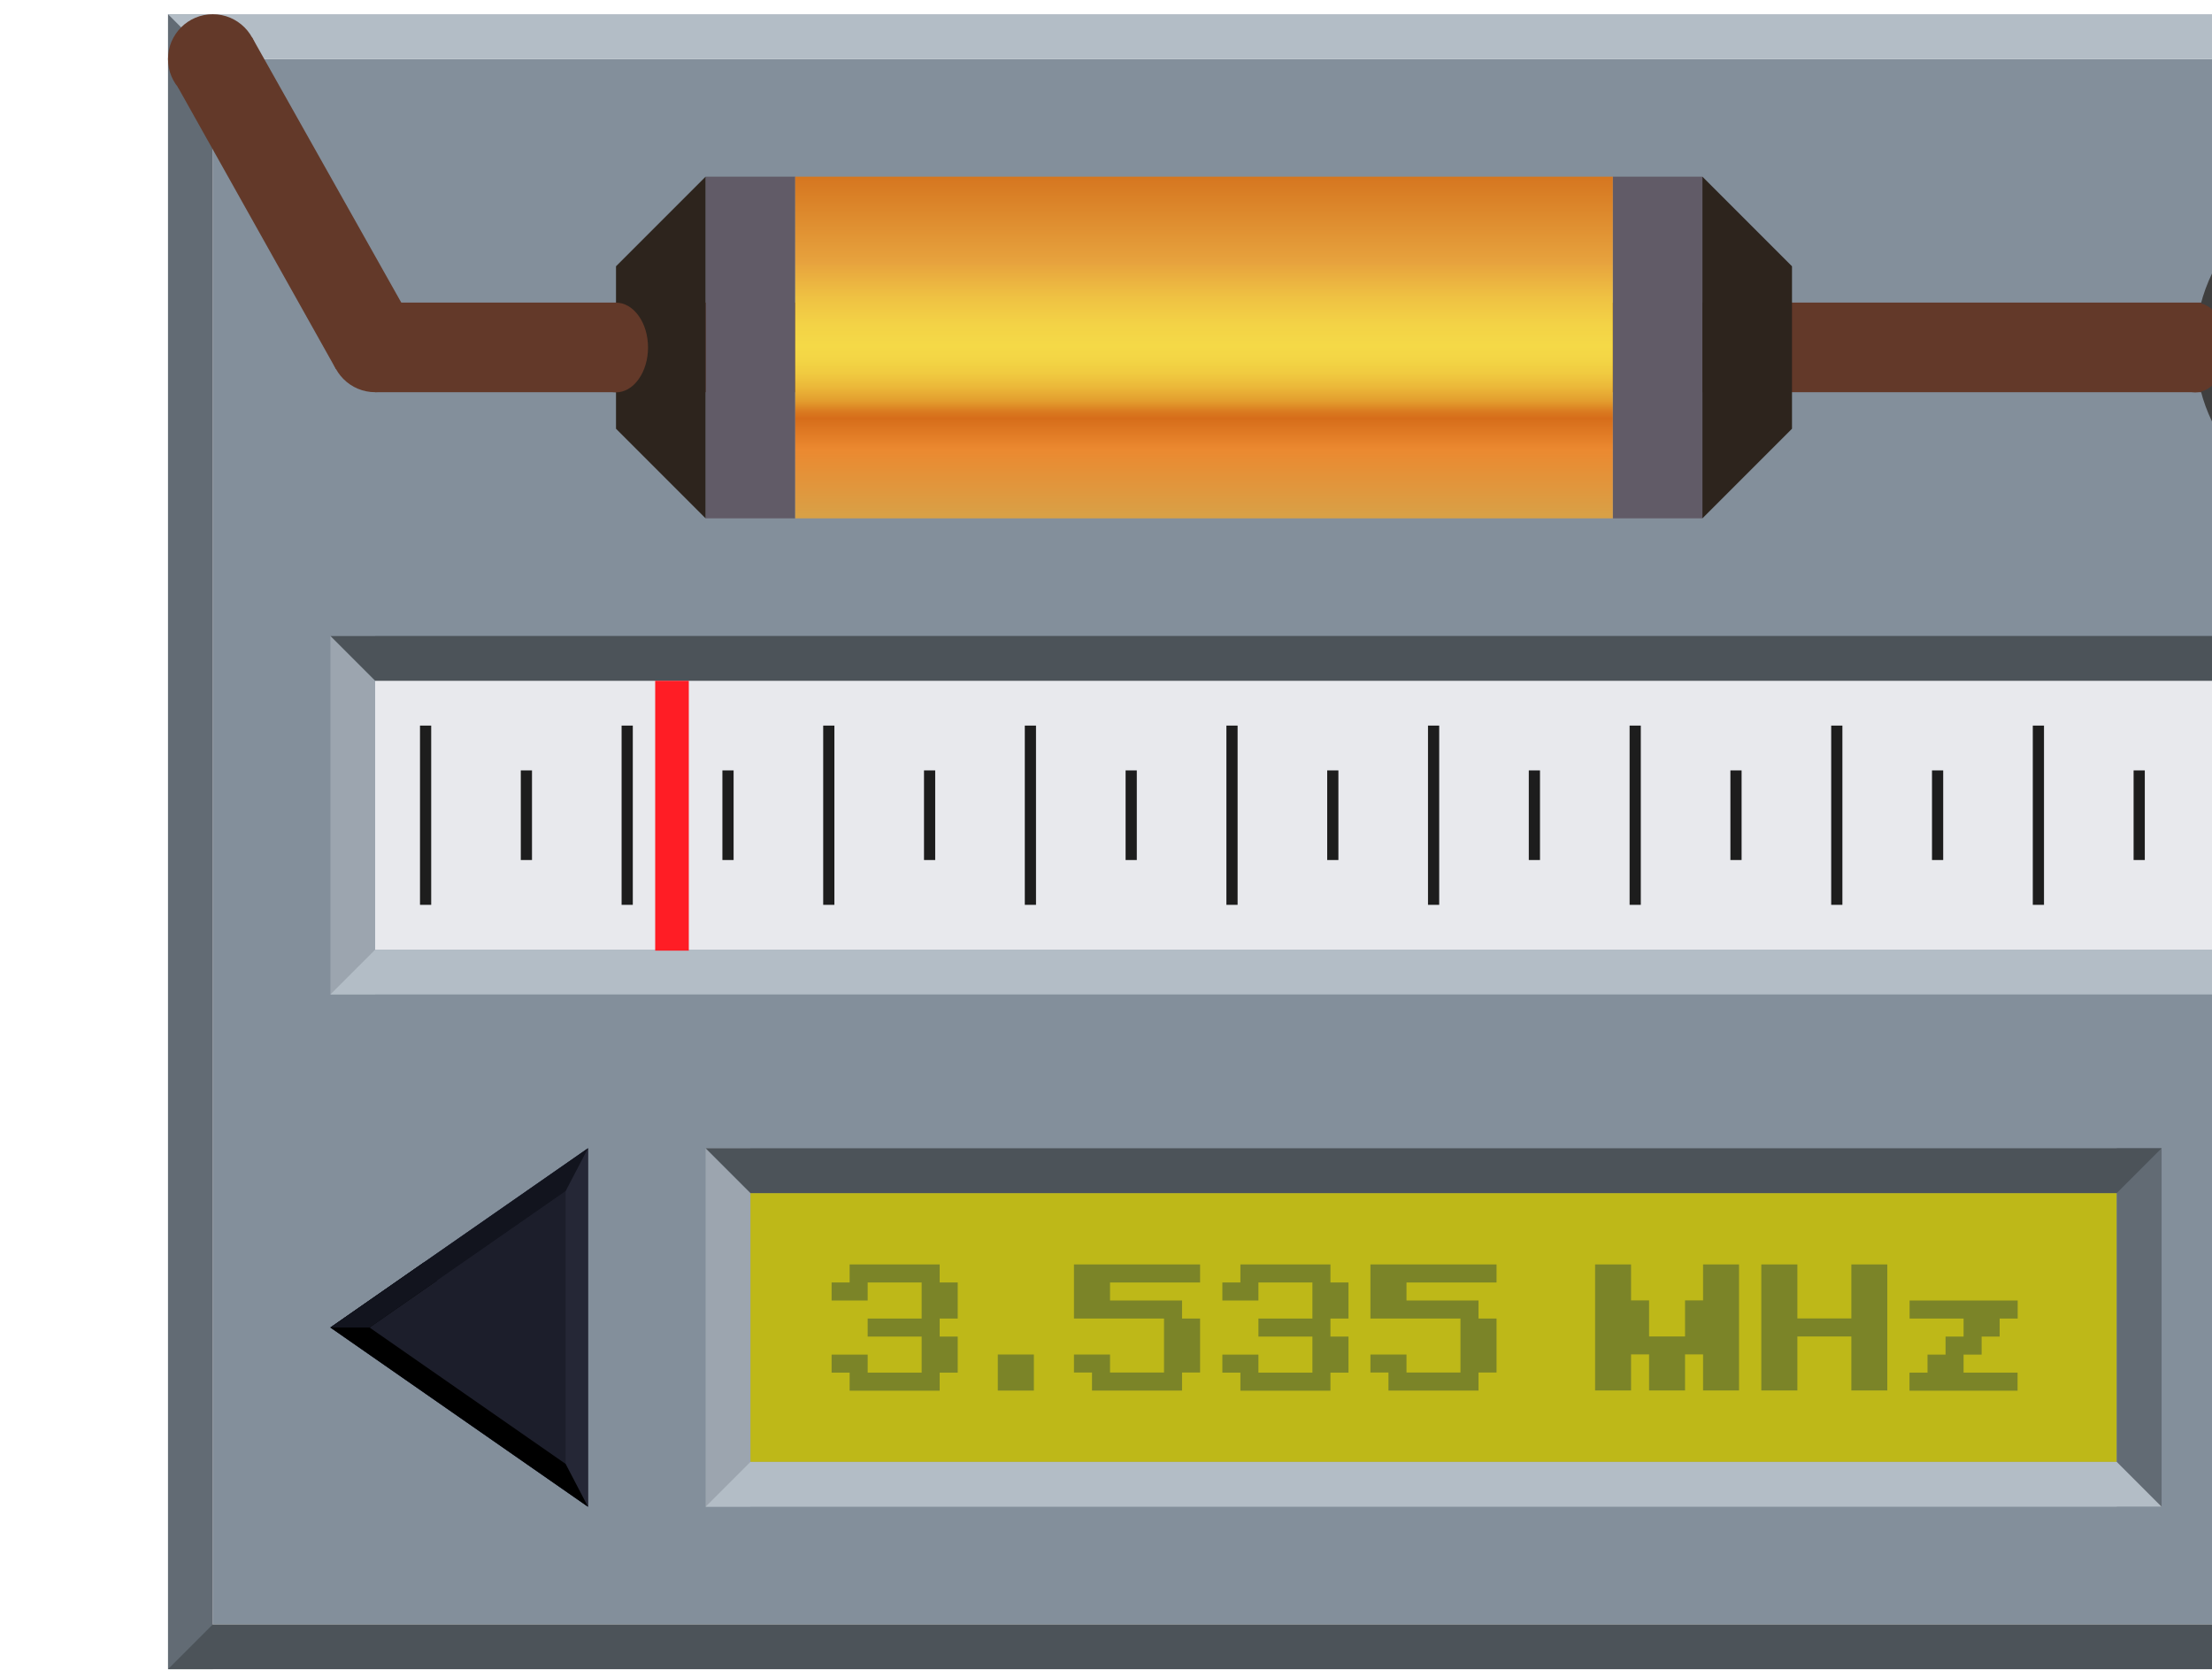
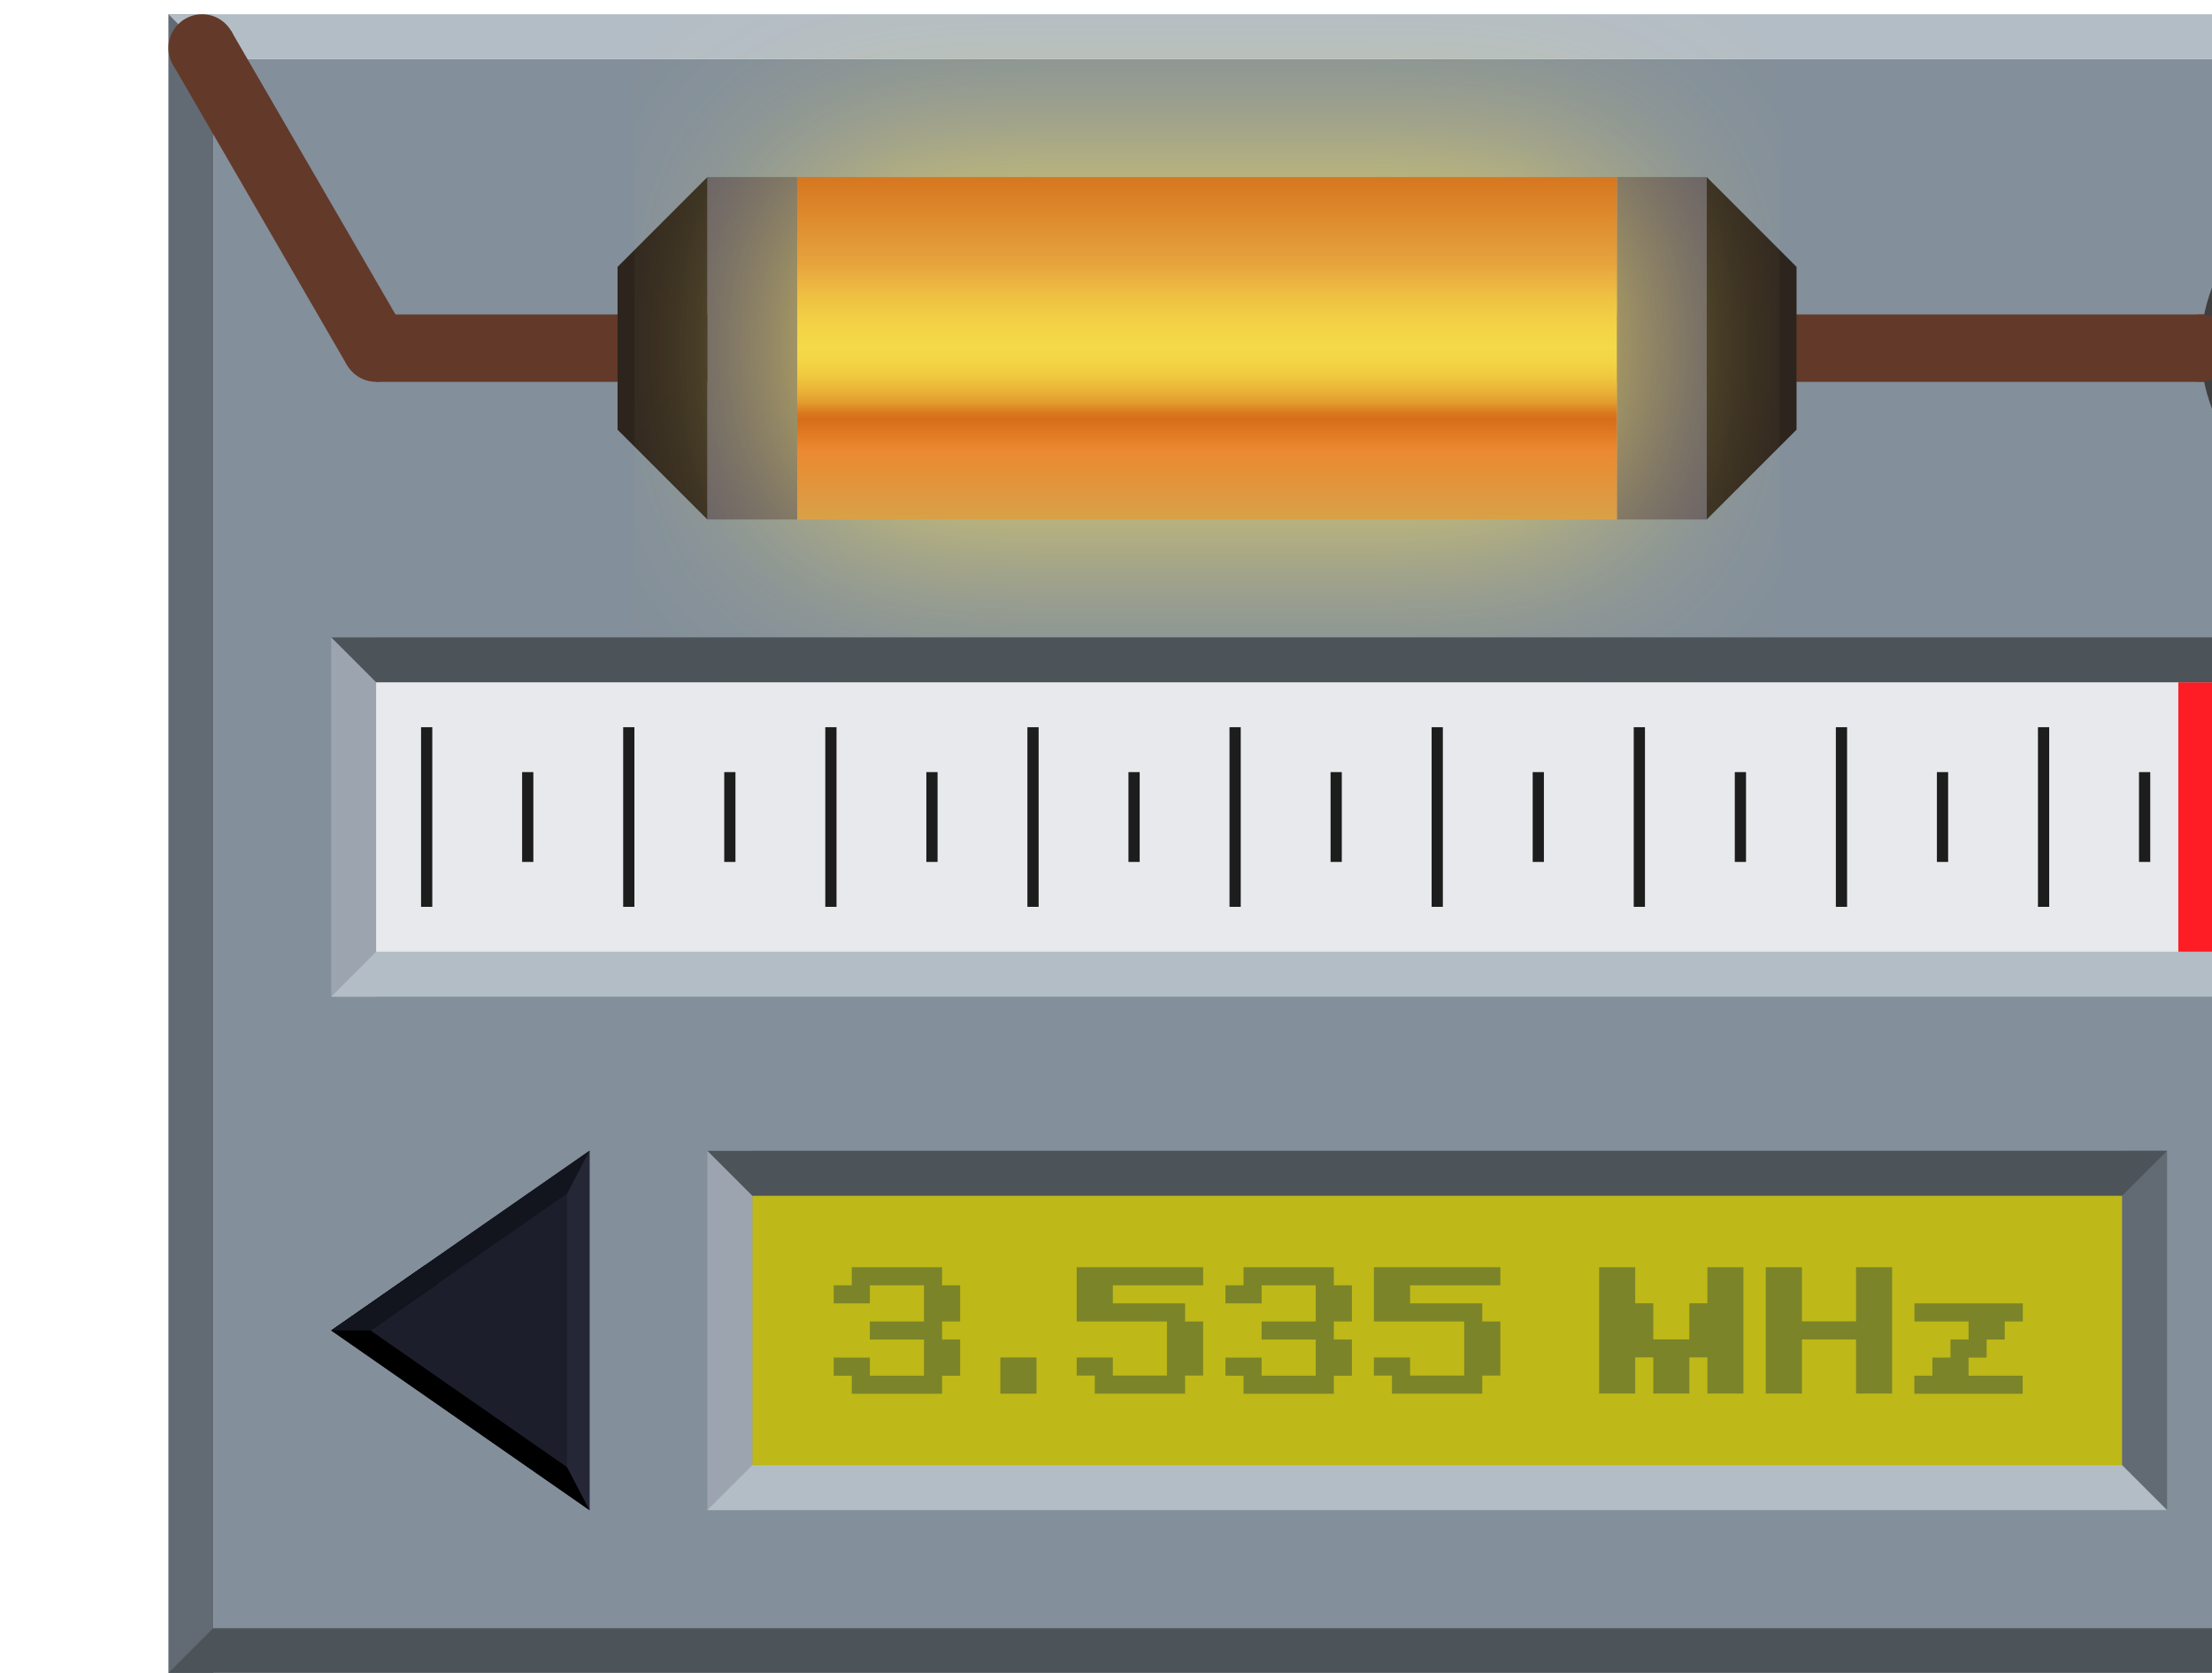
- <svg xmlns="http://www.w3.org/2000/svg" id="Ebene_2" data-name="Ebene 2" viewBox="0 0 197.5 149">
+ <svg xmlns="http://www.w3.org/2000/svg" id="Ebene_2" data-name="Ebene 2" viewBox="0 0 197 149">
  <defs>
    <clipPath id="clippath">
-       <rect id="Exportfläche" width="197.5" height="149" fill="none" />
+       <rect x="56.5" y="1.27" width="102" height="59.5" fill="none" />
    </clipPath>
    <linearGradient id="Unbenannter_Verlauf_41" data-name="Unbenannter Verlauf 41" x1="107.5" y1="15.56" x2="107.5" y2="46.24" gradientUnits="userSpaceOnUse">
      <stop offset="0" stop-color="#d5751f" />
      <stop offset=".26" stop-color="#e7a33e" />
      <stop offset=".27" stop-color="#e8a73e" />
      <stop offset=".36" stop-color="#efc243" />
      <stop offset=".44" stop-color="#f3d346" />
      <stop offset=".5" stop-color="#f5d947" />
      <stop offset=".54" stop-color="#f3d545" />
      <stop offset=".58" stop-color="#f0ca40" />
      <stop offset=".62" stop-color="#ebb739" />
      <stop offset=".66" stop-color="#e39d2e" />
      <stop offset=".69" stop-color="#da7b20" />
      <stop offset=".71" stop-color="#d66d1a" />
      <stop offset=".8" stop-color="#eb8930" />
      <stop offset="1" stop-color="#d8a147" />
    </linearGradient>
+     <filter id="outer-glow-1" x="44" y="-12" width="127" height="86" filterUnits="userSpaceOnUse">
+       <feOffset dx="0" dy="0" />
+       <feGaussianBlur result="blur" stdDeviation="9" />
+       <feFlood flood-color="#ebd660" flood-opacity="1" />
+       <feComposite in2="blur" operator="in" />
+       <feComposite in="SourceGraphic" />
+     </filter>
  </defs>
  <g id="Seite_25" data-name="Seite 25">
    <g id="_3535" data-name="3535">
-       <g clip-path="url(#clippath)">
-         <path id="Modul" d="M19,5.27v139.73h218V5.27H19ZM222.5,84.77H33.5v-24h189v24Z" fill="#838f9b" />
-         <g id="Rahmen_Modul" data-name="Rahmen Modul">
-           <rect id="Exportfläche-2" data-name="Exportfläche" x="15" y="1.27" width="4" height="147.73" fill="#626b74" />
-           <polygon points="241 1.27 15 1.27 19 5.27 237 5.27 241 1.27" fill="#b3bdc6" />
-           <polygon points="237 145 19 145 15 149 241 149 237 145" fill="#4c5359" />
+       <rect id="Exportfläche" width="197" height="149" fill="none" />
+       <polygon id="Modul" points="197 84.77 33.5 84.77 33.5 60.77 197 60.77 197 5.27 19 5.27 19 145 197 145 197 84.77" fill="#838f9b" />
+       <g id="Rahmen_Modul" data-name="Rahmen Modul">
+         <rect id="Links" x="15" y="1.27" width="4" height="147.73" fill="#626b74" />
+         <polygon id="Unten" points="19 145 15 149 197 149 197 145 19 145" fill="#4c5359" />
+         <polygon id="Oben" points="197 1.27 15 1.27 19 5.27 197 5.27 197 1.27" fill="#b3bdc6" />
+       </g>
+       <g id="Pfeil_Links" data-name="Pfeil Links">
+         <polygon points="29.5 118.5 52.5 134.5 52.5 102.5 29.5 118.5" fill="#1c1e2b" />
+         <path d="M50.5,106.33v24.34s-17.5-12.17-17.5-12.17l17.5-12.17M52.5,102.5l-23,16,23,16v-32h0Z" fill="#252736" />
+         <polygon points="33 118.5 39.01 114.32 37.86 112.68 29.5 118.5 52.5 134.5 50.5 130.67 33 118.5" />
+         <polygon points="33 118.5 50.5 106.33 52.5 102.5 29.5 118.5 33 118.5" fill="#12141e" />
+       </g>
+       <g id="Display">
+         <rect id="Display-2" data-name="Display" x="67" y="106.5" width="122" height="24" fill="#beb818" />
+         <g>
+           <rect x="69" y="106.5" width="118" height="24" fill="none" />
+           <path d="M74.25,114.48h1.61v-1.61h8.04v1.61h1.61v3.22h-1.61v1.61h1.61v3.22h-1.61v1.61h-8.04v-1.61h-1.61v-1.61h3.22v1.61h4.82v-3.22h-4.82v-1.61h4.82v-3.22h-4.82v1.61h-3.22v-1.61Z" fill="#7b8428" />
+           <path d="M89.09,120.91h3.22v3.22h-3.22v-3.22Z" fill="#7b8428" />
+           <path d="M95.9,112.87h11.25v1.61h-8.04v1.61h6.43v1.61h1.61v4.82h-1.61v1.61h-8.04v-1.61h-1.61v-1.61h3.22v1.61h4.82v-4.82h-8.04v-4.82Z" fill="#7b8428" />
+           <path d="M109.14,114.48h1.61v-1.61h8.04v1.61h1.61v3.22h-1.61v1.61h1.61v3.22h-1.61v1.61h-8.04v-1.61h-1.61v-1.61h3.22v1.61h4.82v-3.22h-4.82v-1.61h4.82v-3.22h-4.82v1.61h-3.22v-1.61Z" fill="#7b8428" />
+           <path d="M122.37,112.87h11.25v1.61h-8.04v1.61h6.43v1.61h1.61v4.82h-1.61v1.61h-8.04v-1.61h-1.61v-1.61h3.22v1.61h4.82v-4.82h-8.04v-4.82Z" fill="#7b8428" />
+           <path d="M142.42,112.87h3.21v3.21h1.61v3.22h3.21v-3.22h1.61v-3.21h3.21v11.25h-3.21v-3.22h-1.61v3.22h-3.21v-3.22h-1.61v3.22h-3.21v-11.25Z" fill="#7b8428" />
+           <path d="M157.26,112.87h3.22v4.82h4.82v-4.82h3.21v11.25h-3.21v-4.82h-4.82v4.82h-3.22v-11.25Z" fill="#7b8428" />
+           <path d="M170.5,116.09h9.65v1.61h-1.61v1.61h-1.61v1.61h-1.61v1.61h4.82v1.61h-9.65v-1.61h1.61v-1.61h1.61v-1.61h1.61v-1.61h-4.82v-1.61Z" fill="#7b8428" />
        </g>
-         <g id="Pfeil_Links" data-name="Pfeil Links">
-           <polygon points="29.5 118.5 52.5 134.5 52.5 102.5 29.5 118.5" fill="#1c1e2b" />
-           <path d="M50.5,106.33v24.34s-17.5-12.17-17.5-12.17l17.5-12.17M52.5,102.5l-23,16,23,16v-32h0Z" fill="#252736" />
-           <polygon points="33 118.5 39.01 114.32 37.86 112.68 29.5 118.5 52.5 134.5 50.5 130.67 33 118.5" />
-           <polygon points="33 118.5 50.5 106.33 52.5 102.5 29.5 118.5 33 118.5" fill="#12141e" />
+         <g id="Kante_Display" data-name="Kante Display">
+           <rect x="63" y="102.5" width="4" height="32" fill="#9ca5af" />
+           <rect x="189" y="102.5" width="4" height="32" fill="#626b74" />
+           <polygon points="193 134.5 63 134.5 67 130.5 189 130.5 193 134.5" fill="#b3bdc6" />
+           <polygon points="189 106.5 67 106.5 63 102.5 193 102.5 189 106.5" fill="#4c5359" />
        </g>
-         <g id="Display">
-           <rect id="Display-2" data-name="Display" x="67" y="106.5" width="122" height="24" fill="#beb818" />
-           <g>
-             <rect x="69" y="106.5" width="118" height="24" fill="none" />
-             <path d="M74.25,114.48h1.61v-1.61h8.04v1.61h1.61v3.22h-1.61v1.61h1.61v3.22h-1.61v1.61h-8.04v-1.61h-1.61v-1.61h3.22v1.61h4.82v-3.22h-4.82v-1.61h4.82v-3.22h-4.82v1.61h-3.22v-1.61Z" fill="#7b8428" />
-             <path d="M89.09,120.91h3.22v3.22h-3.22v-3.22Z" fill="#7b8428" />
-             <path d="M95.9,112.87h11.25v1.61h-8.04v1.61h6.43v1.61h1.61v4.82h-1.61v1.61h-8.04v-1.61h-1.61v-1.61h3.22v1.61h4.82v-4.82h-8.04v-4.82Z" fill="#7b8428" />
-             <path d="M109.14,114.48h1.61v-1.61h8.04v1.61h1.61v3.22h-1.61v1.61h1.61v3.22h-1.61v1.61h-8.04v-1.61h-1.61v-1.61h3.22v1.61h4.82v-3.22h-4.82v-1.61h4.82v-3.22h-4.82v1.61h-3.22v-1.61Z" fill="#7b8428" />
-             <path d="M122.37,112.87h11.25v1.61h-8.04v1.61h6.43v1.61h1.61v4.82h-1.61v1.61h-8.04v-1.61h-1.61v-1.61h3.22v1.61h4.82v-4.82h-8.04v-4.82Z" fill="#7b8428" />
-             <path d="M142.42,112.87h3.21v3.21h1.61v3.22h3.21v-3.22h1.61v-3.21h3.21v11.25h-3.21v-3.22h-1.61v3.22h-3.21v-3.22h-1.61v3.22h-3.21v-11.25Z" fill="#7b8428" />
-             <path d="M157.26,112.87h3.22v4.82h4.82v-4.82h3.21v11.25h-3.21v-4.82h-4.82v4.82h-3.22v-11.25Z" fill="#7b8428" />
-             <path d="M170.5,116.09h9.65v1.61h-1.61v1.61h-1.61v1.61h-1.61v1.61h4.82v1.61h-9.65v-1.61h1.61v-1.61h1.61v-1.61h1.61v-1.61h-4.82v-1.61Z" fill="#7b8428" />
-           </g>
-           <g id="Kante_Display" data-name="Kante Display">
-             <rect x="63" y="102.5" width="4" height="32" fill="#9ca5af" />
-             <rect x="189" y="102.5" width="4" height="32" fill="#626b74" />
-             <polygon points="193 134.5 63 134.5 67 130.5 189 130.5 193 134.5" fill="#b3bdc6" />
-             <polygon points="189 106.5 67 106.5 63 102.5 193 102.5 189 106.5" fill="#4c5359" />
-           </g>
+       </g>
+       <g id="Skala">
+         <rect x="33.5" y="60.77" width="163.5" height="24" fill="#e8e9ed" />
+         <rect x="29.5" y="56.77" width="4" height="32" fill="#9ca5af" />
+         <polygon points="197 84.77 33.5 84.77 29.5 88.77 197 88.77 197 84.77" fill="#b3bdc6" />
+         <line x1="38" y1="64.77" x2="38" y2="80.77" fill="none" stroke="#1d1d1d" stroke-miterlimit="10" />
+         <line x1="47" y1="68.77" x2="47" y2="76.77" fill="none" stroke="#1d1d1d" stroke-miterlimit="10" />
+         <line x1="56" y1="64.77" x2="56" y2="80.77" fill="none" stroke="#1d1d1d" stroke-miterlimit="10" />
+         <line x1="65" y1="68.77" x2="65" y2="76.77" fill="none" stroke="#1d1d1d" stroke-miterlimit="10" />
+         <line x1="74" y1="64.77" x2="74" y2="80.77" fill="none" stroke="#1d1d1d" stroke-miterlimit="10" />
+         <line x1="83" y1="68.77" x2="83" y2="76.77" fill="none" stroke="#1d1d1d" stroke-miterlimit="10" />
+         <line x1="92" y1="64.77" x2="92" y2="80.77" fill="none" stroke="#1d1d1d" stroke-miterlimit="10" />
+         <line x1="101" y1="68.77" x2="101" y2="76.77" fill="none" stroke="#1d1d1d" stroke-miterlimit="10" />
+         <line x1="110" y1="64.77" x2="110" y2="80.77" fill="none" stroke="#1d1d1d" stroke-miterlimit="10" />
+         <line x1="119" y1="68.77" x2="119" y2="76.77" fill="none" stroke="#1d1d1d" stroke-miterlimit="10" />
+         <line x1="128" y1="64.77" x2="128" y2="80.77" fill="none" stroke="#1d1d1d" stroke-miterlimit="10" />
+         <line x1="137" y1="68.77" x2="137" y2="76.77" fill="none" stroke="#1d1d1d" stroke-miterlimit="10" />
+         <line x1="146" y1="64.77" x2="146" y2="80.77" fill="none" stroke="#1d1d1d" stroke-miterlimit="10" />
+         <line x1="155" y1="68.77" x2="155" y2="76.77" fill="none" stroke="#1d1d1d" stroke-miterlimit="10" />
+         <line x1="164" y1="64.77" x2="164" y2="80.77" fill="none" stroke="#1d1d1d" stroke-miterlimit="10" />
+         <line x1="173" y1="68.77" x2="173" y2="76.77" fill="none" stroke="#1d1d1d" stroke-miterlimit="10" />
+         <line x1="182" y1="64.77" x2="182" y2="80.77" fill="none" stroke="#1d1d1d" stroke-miterlimit="10" />
+         <line x1="191" y1="68.77" x2="191" y2="76.77" fill="none" stroke="#1d1d1d" stroke-miterlimit="10" />
+       </g>
+       <g id="Widerstand">
+         <rect x="33.5" y="28.01" width="163.5" height="6" fill="#633929" />
+         <rect x="63" y="15.77" width="8" height="30.5" fill="#615b67" />
+         <polygon points="63 46.27 55 38.27 55 23.77 63 15.77 63 46.27" fill="#2d241d" />
+         <rect x="144" y="15.77" width="8" height="30.5" fill="#615b67" />
+         <polygon points="152 46.27 160 38.27 160 23.77 152 15.77 152 46.27" fill="#2d241d" />
+         <g clip-path="url(#clippath)">
+           <rect x="71" y="15.77" width="73" height="30.5" fill="url(#Unbenannter_Verlauf_41)" filter="url(#outer-glow-1)" />
        </g>
-         <g id="Skala">
-           <rect x="29.5" y="56.77" width="4" height="32" fill="#9ca5af" />
-           <polygon points="226.5 88.77 29.5 88.77 33.5 84.77 222.5 84.77 226.5 88.77" fill="#b3bdc6" />
-           <rect x="33.5" y="60.77" width="189" height="24" fill="#e8e9ed" />
-           <line x1="38" y1="64.77" x2="38" y2="80.77" fill="none" stroke="#1d1d1d" stroke-miterlimit="10" />
-           <line x1="47" y1="68.77" x2="47" y2="76.77" fill="none" stroke="#1d1d1d" stroke-miterlimit="10" />
-           <line x1="56" y1="64.77" x2="56" y2="80.77" fill="none" stroke="#1d1d1d" stroke-miterlimit="10" />
-           <line x1="65" y1="68.77" x2="65" y2="76.77" fill="none" stroke="#1d1d1d" stroke-miterlimit="10" />
-           <line x1="74" y1="64.77" x2="74" y2="80.77" fill="none" stroke="#1d1d1d" stroke-miterlimit="10" />
-           <line x1="83" y1="68.77" x2="83" y2="76.77" fill="none" stroke="#1d1d1d" stroke-miterlimit="10" />
-           <line x1="92" y1="64.77" x2="92" y2="80.77" fill="none" stroke="#1d1d1d" stroke-miterlimit="10" />
-           <line x1="101" y1="68.77" x2="101" y2="76.77" fill="none" stroke="#1d1d1d" stroke-miterlimit="10" />
-           <line x1="110" y1="64.77" x2="110" y2="80.77" fill="none" stroke="#1d1d1d" stroke-miterlimit="10" />
-           <line x1="119" y1="68.77" x2="119" y2="76.77" fill="none" stroke="#1d1d1d" stroke-miterlimit="10" />
-           <line x1="128" y1="64.77" x2="128" y2="80.77" fill="none" stroke="#1d1d1d" stroke-miterlimit="10" />
-           <line x1="137" y1="68.77" x2="137" y2="76.77" fill="none" stroke="#1d1d1d" stroke-miterlimit="10" />
-           <line x1="146" y1="64.77" x2="146" y2="80.77" fill="none" stroke="#1d1d1d" stroke-miterlimit="10" />
-           <line x1="155" y1="68.77" x2="155" y2="76.77" fill="none" stroke="#1d1d1d" stroke-miterlimit="10" />
-           <line x1="164" y1="64.77" x2="164" y2="80.77" fill="none" stroke="#1d1d1d" stroke-miterlimit="10" />
-           <line x1="173" y1="68.77" x2="173" y2="76.77" fill="none" stroke="#1d1d1d" stroke-miterlimit="10" />
-           <line x1="182" y1="64.77" x2="182" y2="80.77" fill="none" stroke="#1d1d1d" stroke-miterlimit="10" />
-           <line x1="191" y1="68.77" x2="191" y2="76.77" fill="none" stroke="#1d1d1d" stroke-miterlimit="10" />
-         </g>
-         <g id="Widerstand">
-           <rect x="33.5" y="27.01" width="167.21" height="8" fill="#633929" />
-           <rect x="63" y="15.77" width="8" height="30.5" fill="#615b67" />
-           <polygon points="63 46.27 55 38.27 55 23.77 63 15.77 63 46.27" fill="#2d241d" />
-           <rect x="144" y="15.77" width="8" height="30.5" fill="#615b67" />
-           <polygon points="152 46.27 160 38.27 160 23.77 152 15.77 152 46.27" fill="#2d241d" />
-           <rect x="71" y="15.77" width="73" height="30.5" fill="url(#Unbenannter_Verlauf_41)" />
-           <circle cx="33.5" cy="31.01" r="4" fill="#633929" />
-           <circle cx="19" cy="5.27" r="4" fill="#633929" />
-           <polygon points="29.99 32.94 15.86 7.74 22.49 3.31 37.1 29.27 29.99 32.94" fill="#633929" />
-           <path d="M57.02,28.19c1.12,1.56,1.12,4.09,0,5.66s-2.93,1.56-4.04,0-1.12-4.09,0-5.66,2.93-1.56,4.04,0Z" fill="#633929" />
-         </g>
-         <g id="LED_Weiss" data-name="LED Weiss">
-           <circle id="Aussen" cx="211.25" cy="31.02" r="15.25" fill="#3f3f3f" />
-         </g>
-         <path d="M198.02,28.19c1.12,1.56,1.12,4.09,0,5.66s-2.93,1.56-4.04,0-1.12-4.09,0-5.66,2.93-1.56,4.04,0Z" fill="#633929" />
-         <polygon points="222.5 60.77 33.5 60.77 29.5 56.77 226.5 56.77 222.5 60.77" fill="#4c5359" />
-         <line x1="60" y1="60.77" x2="60" y2="84.86" fill="none" stroke="#ff1d25" stroke-miterlimit="10" stroke-width="3" />
+         <circle cx="33.5" cy="31.01" r="3" fill="#633929" />
+         <circle cx="18" cy="4.27" r="3" fill="#633929" />
+         <polygon points="30.93 32.56 15.41 5.77 20.59 2.76 36.16 29.63 30.93 32.56" fill="#633929" />
      </g>
+       <path d="M197,25.62c-.64,1.68-1,3.49-1,5.39s.36,3.71,1,5.39v-10.79Z" fill="#3f3f3f" />
+       <path d="M197,28.21c-1.02-.4-2.2-.18-3.02.68-1.12,1.17-1.12,3.07,0,4.24.82.86,2,1.08,3.02.68v-5.61Z" fill="#633929" />
+       <rect x="194" y="60.77" width="3" height="24" fill="#ff1d25" />
+       <polygon points="197 56.77 29.5 56.77 33.5 60.77 197 60.77 197 56.77" fill="#4c5359" />
    </g>
  </g>
</svg>
